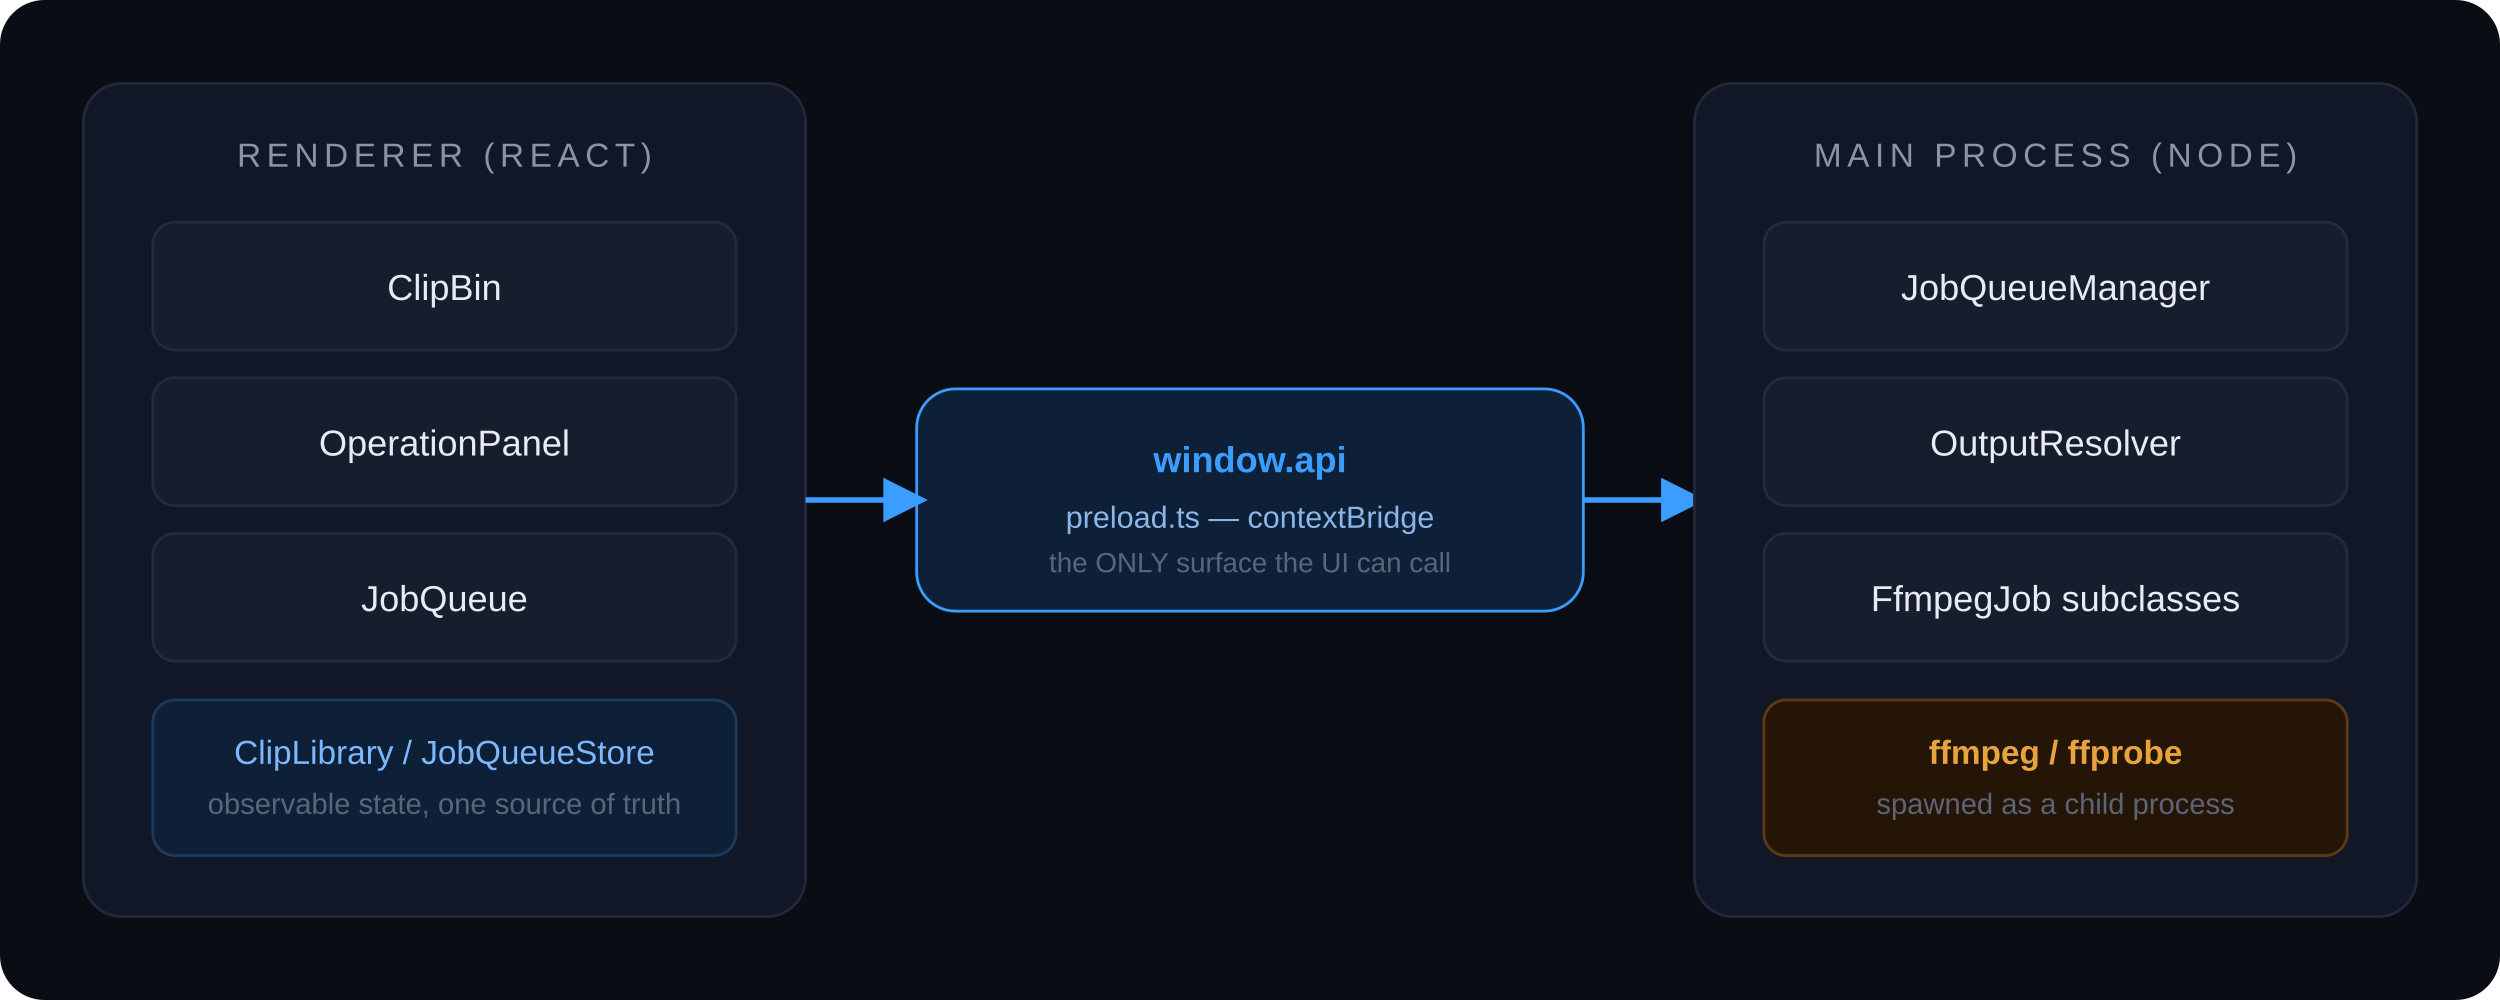
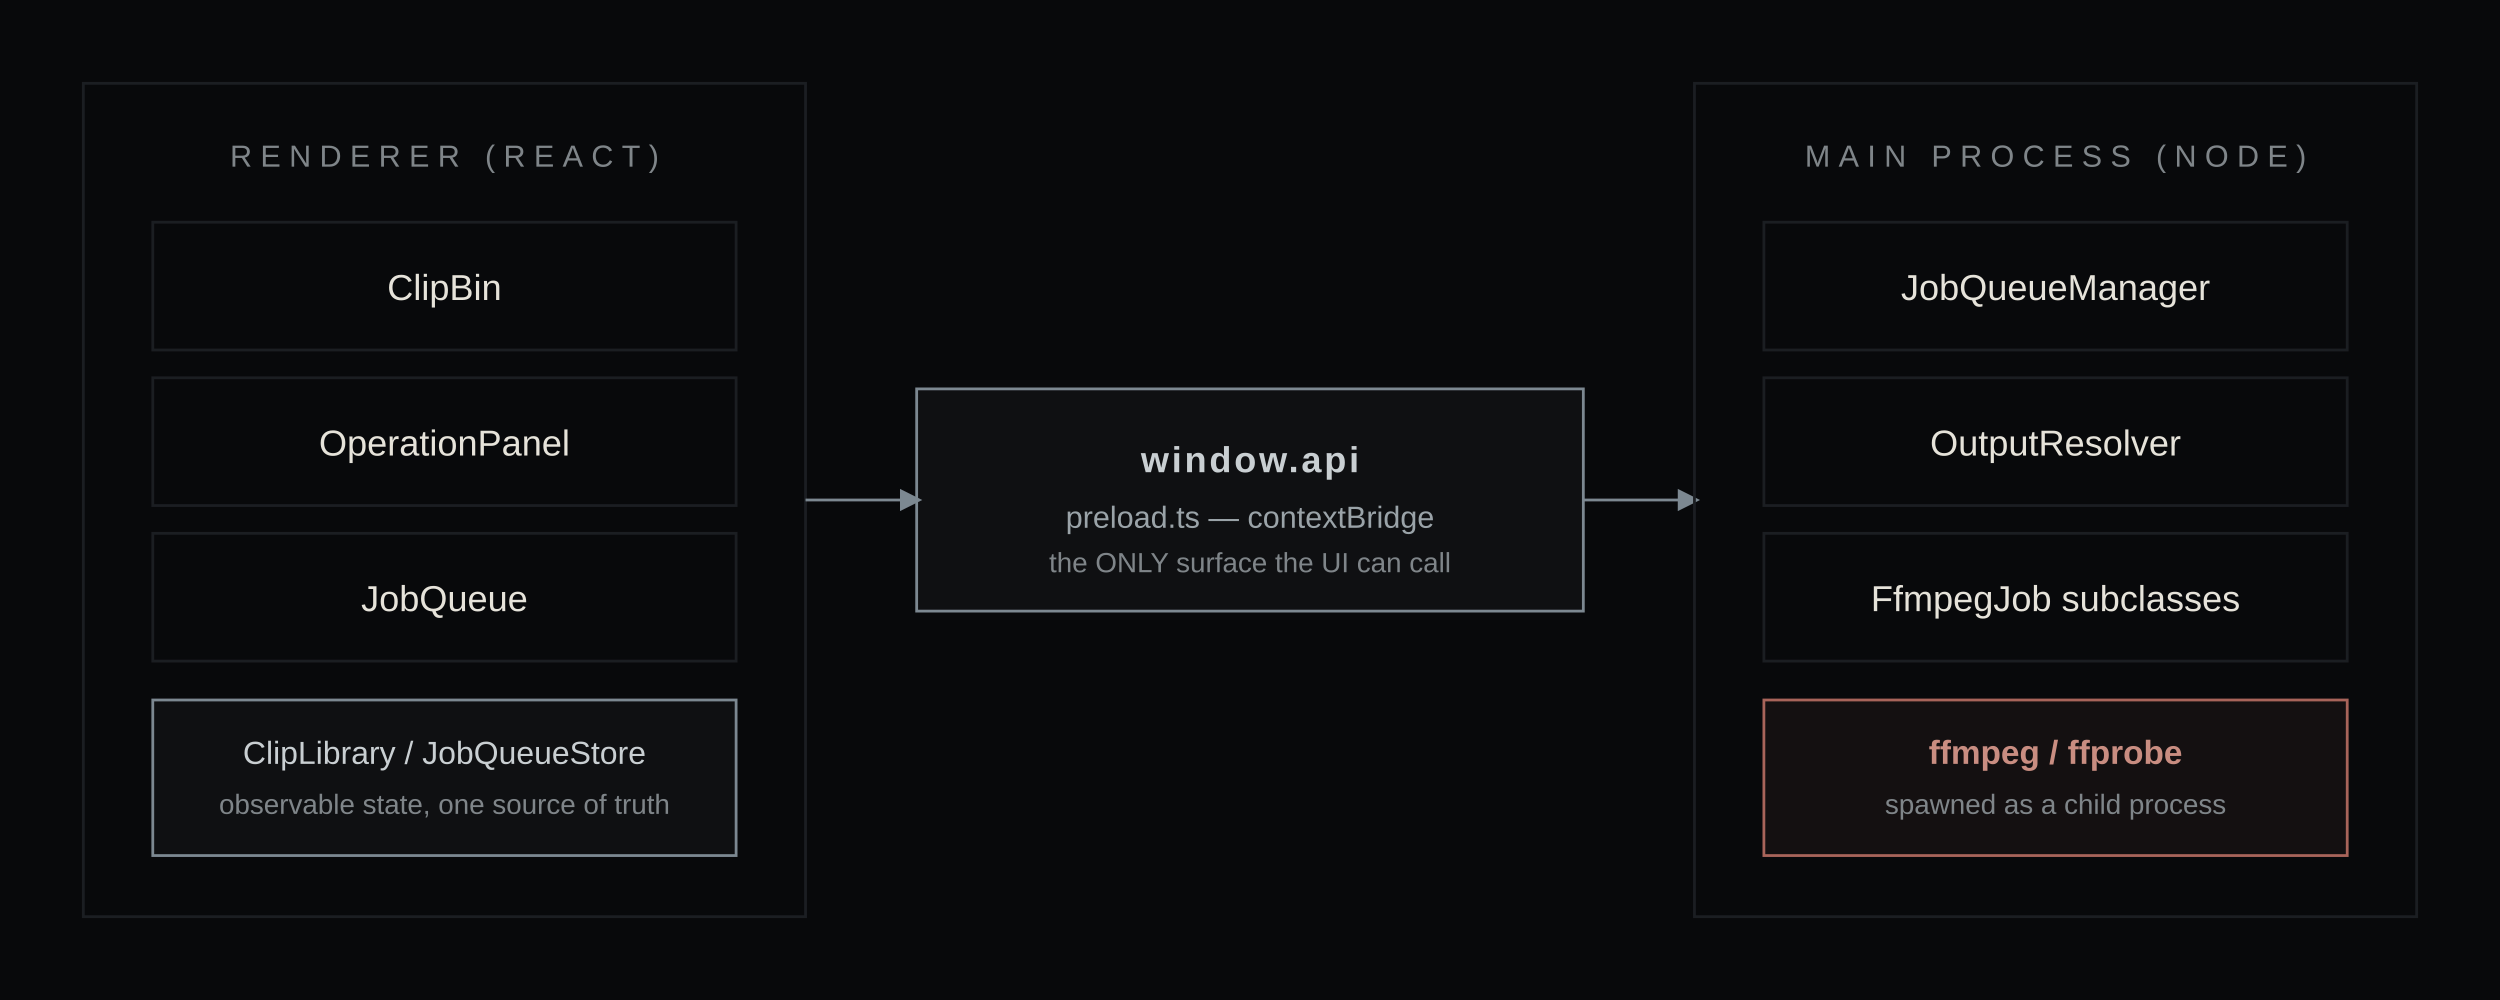
- <svg xmlns="http://www.w3.org/2000/svg" width="900" height="360" viewBox="0 0 900 360" font-family="Arial, Helvetica, sans-serif">
-   <rect width="900" height="360" fill="#0a0e14" rx="16" />
-   <rect x="30" y="30" width="260" height="300" rx="14" fill="#111726" stroke="#22283a" />
-   <text x="160" y="60" fill="#8a94a6" font-size="12" letter-spacing="2" text-anchor="middle">RENDERER (REACT)</text>
-   <rect x="55" y="80" width="210" height="46" rx="8" fill="#171d2c" stroke="#232a3d" />
-   <text x="160" y="108" fill="#e7ebf3" font-size="13" text-anchor="middle">ClipBin</text>
-   <rect x="55" y="136" width="210" height="46" rx="8" fill="#171d2c" stroke="#232a3d" />
-   <text x="160" y="164" fill="#e7ebf3" font-size="13" text-anchor="middle">OperationPanel</text>
-   <rect x="55" y="192" width="210" height="46" rx="8" fill="#171d2c" stroke="#232a3d" />
-   <text x="160" y="220" fill="#e7ebf3" font-size="13" text-anchor="middle">JobQueue</text>
-   <rect x="55" y="252" width="210" height="56" rx="8" fill="#0e2038" stroke="#1c3a5c" />
-   <text x="160" y="275" fill="#7db8ff" font-size="12" text-anchor="middle">ClipLibrary / JobQueueStore</text>
-   <text x="160" y="293" fill="#5c6478" font-size="10.5" text-anchor="middle">observable state, one source of truth</text>
-   <rect x="330" y="140" width="240" height="80" rx="14" fill="#0e2038" stroke="#3b9dff" />
-   <text x="450" y="170" fill="#3b9dff" font-size="13" font-weight="bold" text-anchor="middle">window.api</text>
-   <text x="450" y="190" fill="#8ab6e8" font-size="11" text-anchor="middle">preload.ts — contextBridge</text>
-   <text x="450" y="206" fill="#5c6478" font-size="10" text-anchor="middle">the ONLY surface the UI can call</text>
-   <path d="M290 180 H330" stroke="#3b9dff" stroke-width="2" marker-end="url(#arrow)" />
-   <path d="M570 180 H610" stroke="#3b9dff" stroke-width="2" marker-end="url(#arrow)" />
-   <rect x="610" y="30" width="260" height="300" rx="14" fill="#111726" stroke="#22283a" />
-   <text x="740" y="60" fill="#8a94a6" font-size="12" letter-spacing="2" text-anchor="middle">MAIN PROCESS (NODE)</text>
-   <rect x="635" y="80" width="210" height="46" rx="8" fill="#171d2c" stroke="#232a3d" />
-   <text x="740" y="108" fill="#e7ebf3" font-size="13" text-anchor="middle">JobQueueManager</text>
-   <rect x="635" y="136" width="210" height="46" rx="8" fill="#171d2c" stroke="#232a3d" />
-   <text x="740" y="164" fill="#e7ebf3" font-size="13" text-anchor="middle">OutputResolver</text>
-   <rect x="635" y="192" width="210" height="46" rx="8" fill="#171d2c" stroke="#232a3d" />
-   <text x="740" y="220" fill="#e7ebf3" font-size="13" text-anchor="middle">FfmpegJob subclasses</text>
-   <rect x="635" y="252" width="210" height="56" rx="8" fill="#251506" stroke="#5c3a12" />
-   <text x="740" y="275" fill="#e8a33d" font-size="12" font-weight="bold" text-anchor="middle">ffmpeg / ffprobe</text>
-   <text x="740" y="293" fill="#5c6478" font-size="10.5" text-anchor="middle">spawned as a child process</text>
+ <svg xmlns="http://www.w3.org/2000/svg" width="900" height="360" viewBox="0 0 900 360" font-family="'Jost', Arial, sans-serif">
+   <rect width="900" height="360" fill="#08090b" />
+   <rect x="30" y="30" width="260" height="300" fill="none" stroke="#1b1e22" stroke-width="1" />
+   <text x="160" y="60" fill="#7f8589" font-size="11" letter-spacing="3" text-anchor="middle">RENDERER (REACT)</text>
+   <rect x="55" y="80" width="210" height="46" fill="none" stroke="#1b1e22" stroke-width="1" />
+   <text x="160" y="108" fill="#e6e3da" font-size="13" text-anchor="middle">ClipBin</text>
+   <rect x="55" y="136" width="210" height="46" fill="none" stroke="#1b1e22" stroke-width="1" />
+   <text x="160" y="164" fill="#e6e3da" font-size="13" text-anchor="middle">OperationPanel</text>
+   <rect x="55" y="192" width="210" height="46" fill="none" stroke="#1b1e22" stroke-width="1" />
+   <text x="160" y="220" fill="#e6e3da" font-size="13" text-anchor="middle">JobQueue</text>
+   <rect x="55" y="252" width="210" height="56" fill="rgba(124,136,145,0.06)" stroke="#7c8891" stroke-width="1" />
+   <text x="160" y="275" fill="#c9cfd2" font-size="11.5" text-anchor="middle">ClipLibrary / JobQueueStore</text>
+   <text x="160" y="293" fill="#7f8589" font-size="10" text-anchor="middle">observable state, one source of truth</text>
+   <rect x="330" y="140" width="240" height="80" fill="rgba(124,136,145,0.06)" stroke="#7c8891" stroke-width="1" />
+   <text x="450" y="170" fill="#c9cfd2" font-size="13" font-weight="600" text-anchor="middle" letter-spacing="1">window.api</text>
+   <text x="450" y="190" fill="#9aa3a8" font-size="11" text-anchor="middle">preload.ts — contextBridge</text>
+   <text x="450" y="206" fill="#7f8589" font-size="10" text-anchor="middle">the ONLY surface the UI can call</text>
+   <path d="M290 180 H330" stroke="#7c8891" stroke-width="1" marker-end="url(#arrow)" />
+   <path d="M570 180 H610" stroke="#7c8891" stroke-width="1" marker-end="url(#arrow)" />
+   <rect x="610" y="30" width="260" height="300" fill="none" stroke="#1b1e22" stroke-width="1" />
+   <text x="740" y="60" fill="#7f8589" font-size="11" letter-spacing="3" text-anchor="middle">MAIN PROCESS (NODE)</text>
+   <rect x="635" y="80" width="210" height="46" fill="none" stroke="#1b1e22" stroke-width="1" />
+   <text x="740" y="108" fill="#e6e3da" font-size="13" text-anchor="middle">JobQueueManager</text>
+   <rect x="635" y="136" width="210" height="46" fill="none" stroke="#1b1e22" stroke-width="1" />
+   <text x="740" y="164" fill="#e6e3da" font-size="13" text-anchor="middle">OutputResolver</text>
+   <rect x="635" y="192" width="210" height="46" fill="none" stroke="#1b1e22" stroke-width="1" />
+   <text x="740" y="220" fill="#e6e3da" font-size="13" text-anchor="middle">FfmpegJob subclasses</text>
+   <rect x="635" y="252" width="210" height="56" fill="rgba(168,100,90,0.08)" stroke="#a8645a" stroke-width="1" />
+   <text x="740" y="275" fill="#c98d81" font-size="12" font-weight="600" text-anchor="middle">ffmpeg / ffprobe</text>
+   <text x="740" y="293" fill="#7f8589" font-size="10" text-anchor="middle">spawned as a child process</text>
  <defs>
    <marker id="arrow" markerWidth="8" markerHeight="8" refX="6" refY="4" orient="auto">
-       <path d="M0 0 L8 4 L0 8 Z" fill="#3b9dff" />
+       <path d="M0 0 L8 4 L0 8 Z" fill="#7c8891" />
    </marker>
  </defs>
</svg>
